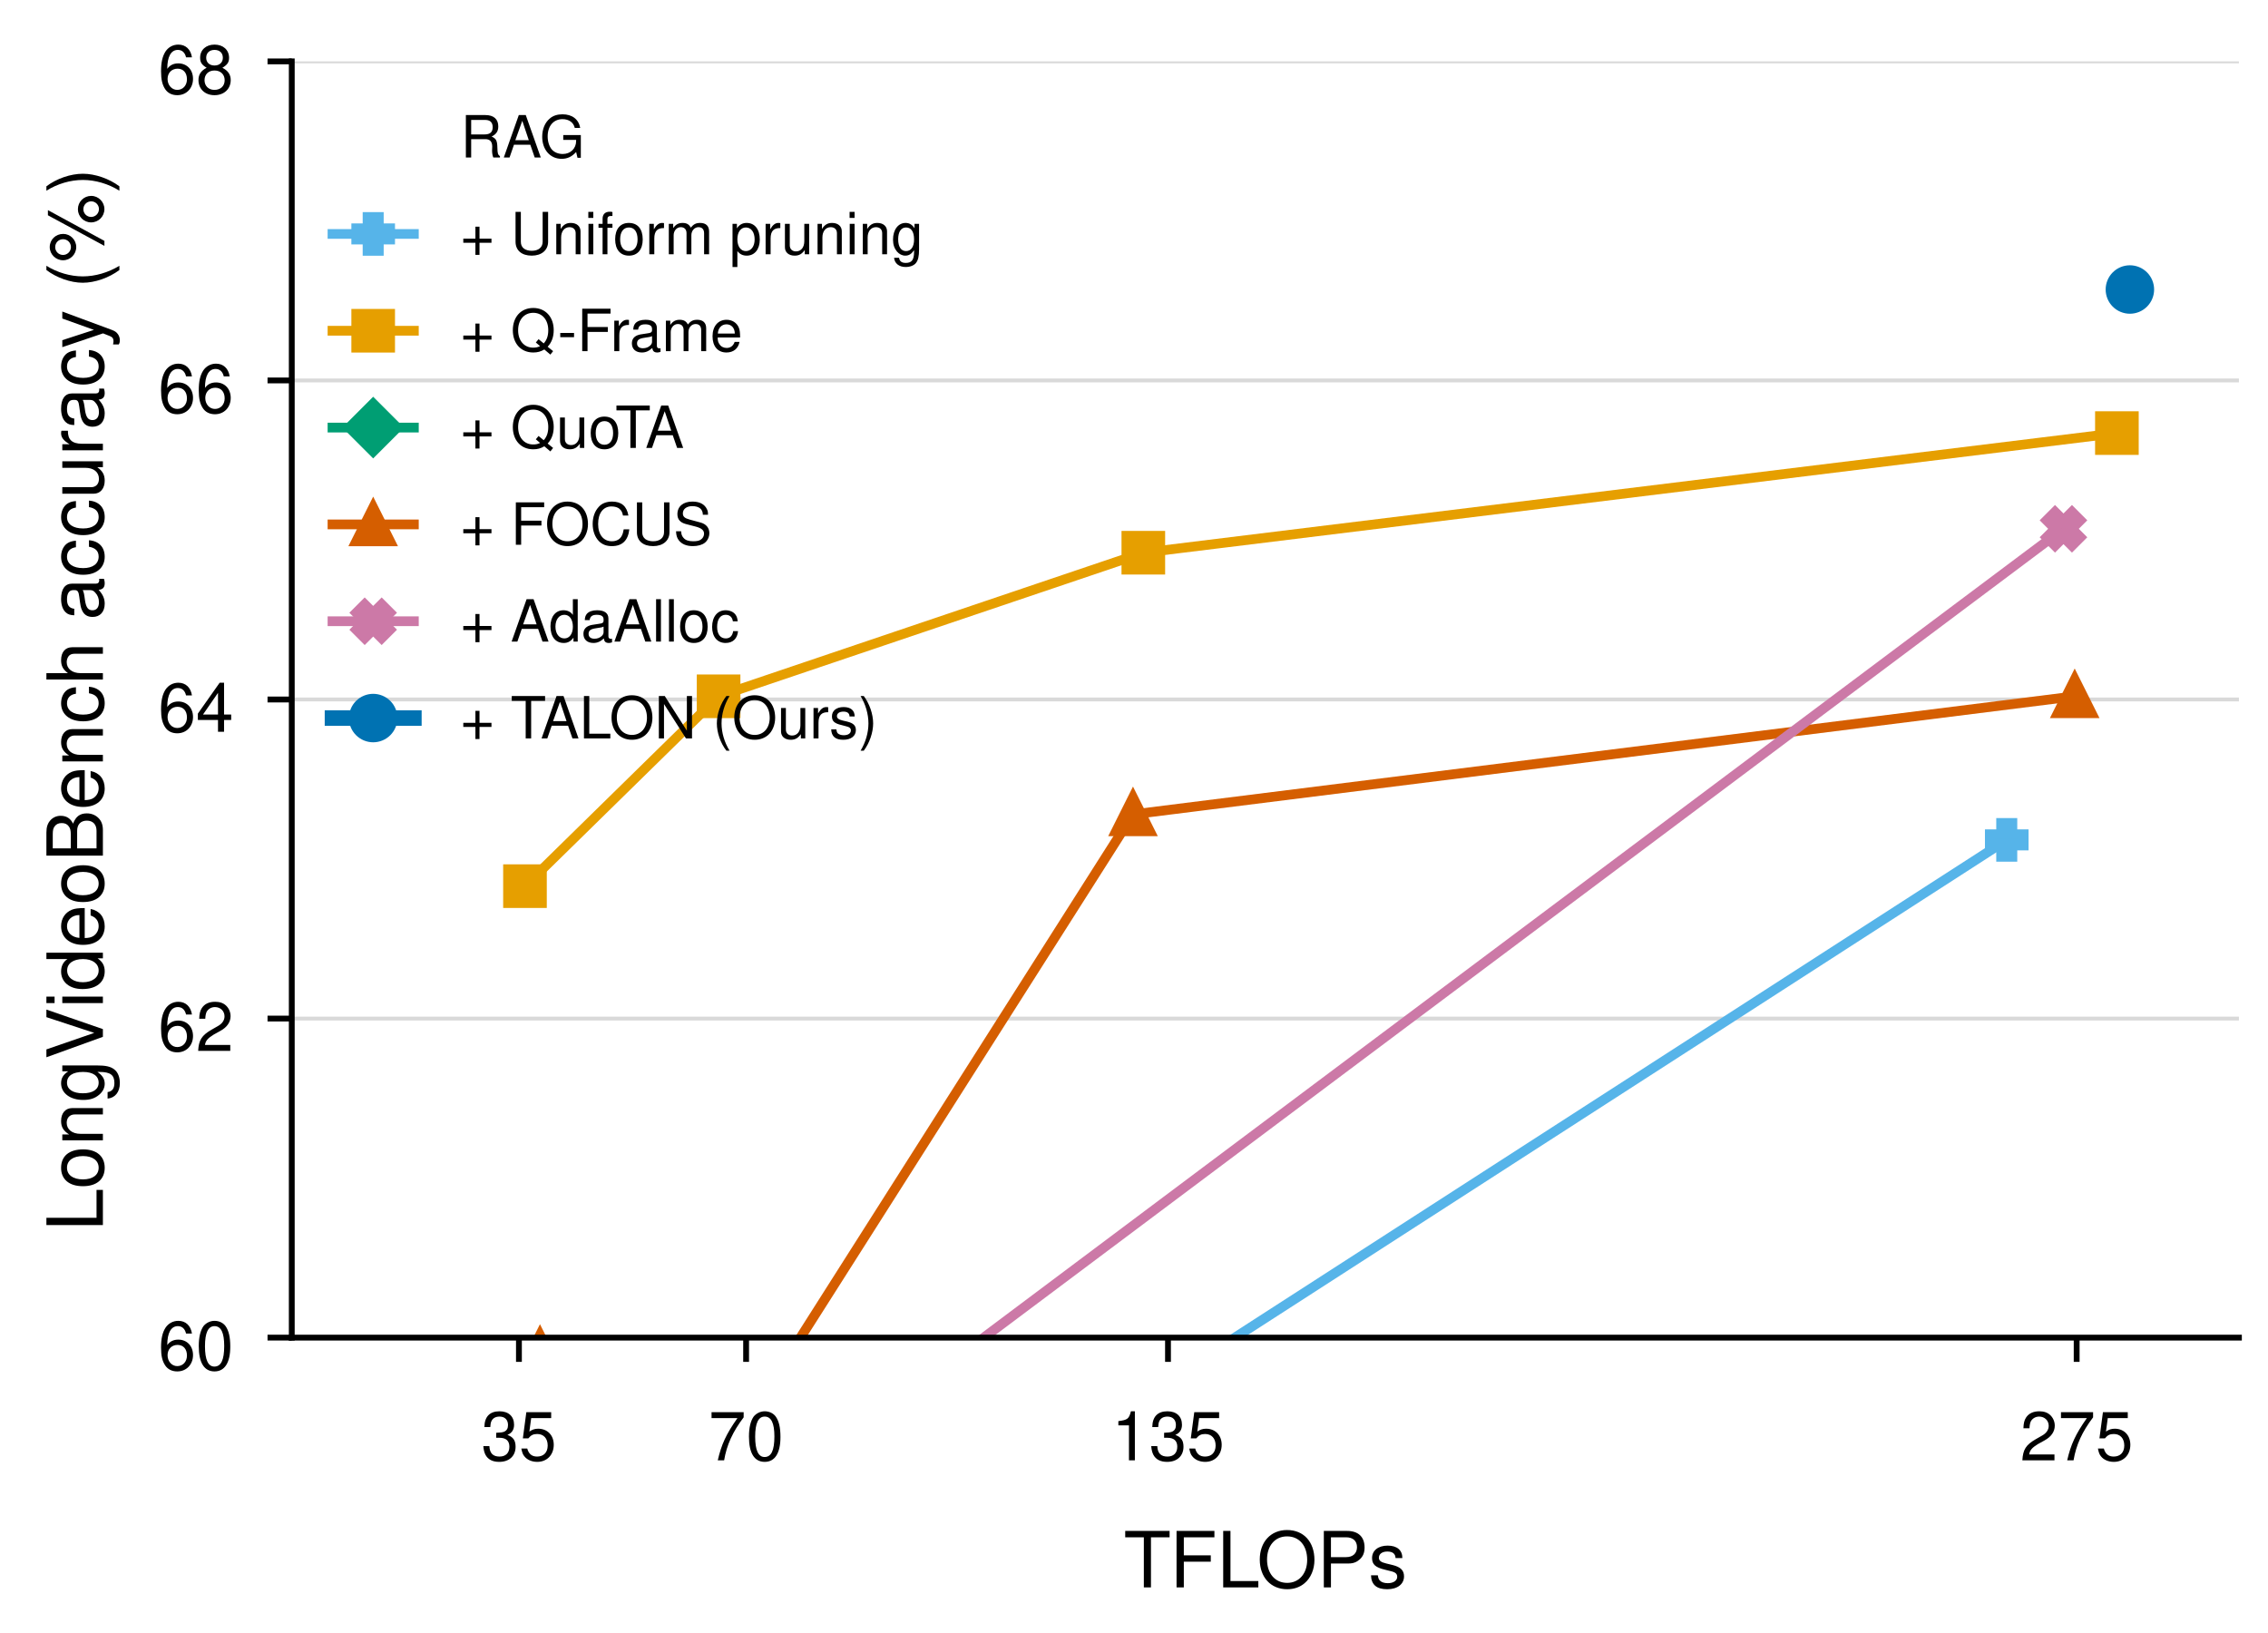
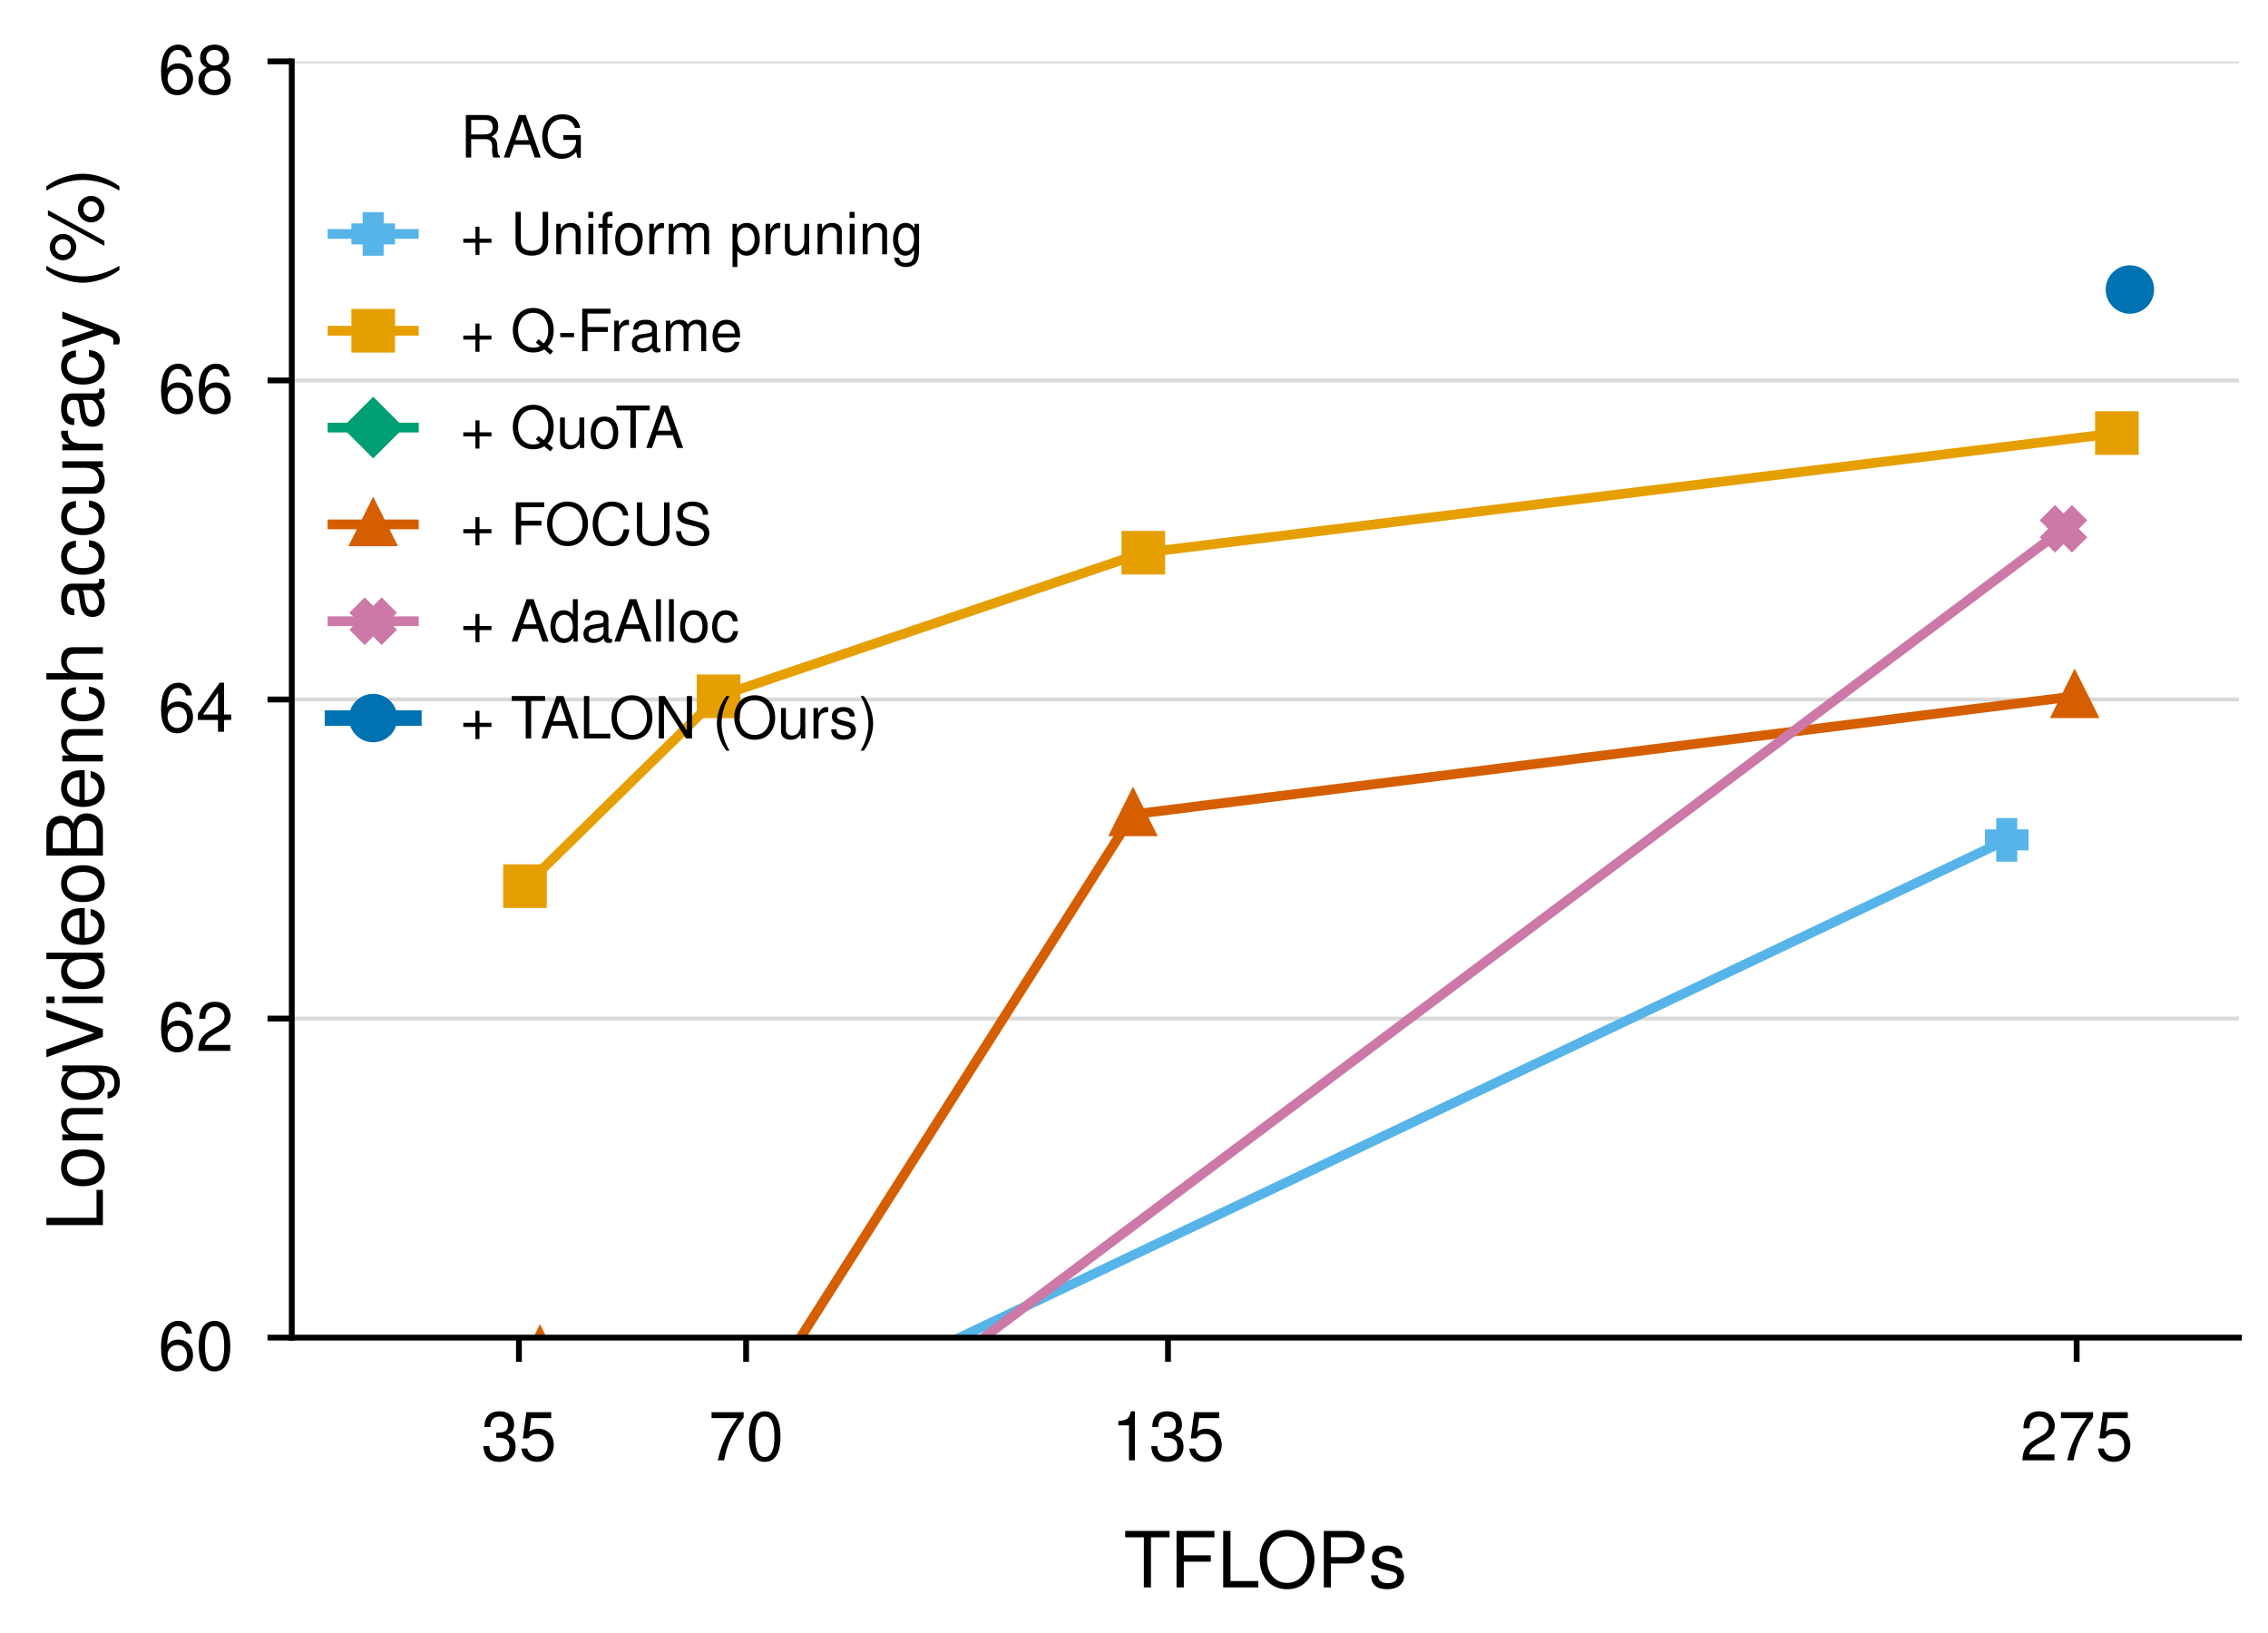
<svg xmlns="http://www.w3.org/2000/svg" xmlns:xlink="http://www.w3.org/1999/xlink" width="234pt" height="168.48pt" viewBox="0 0 234 168.48" version="1.1">
  <defs>
    <style type="text/css">*{stroke-linejoin: round; stroke-linecap: butt}</style>
  </defs>
  <g id="figure_1">
    <g id="patch_1">
      <path d="M 0 168.48  L 234 168.48  L 234 0  L 0 0  z " style="fill: #ffffff" />
    </g>
    <g id="axes_1">
      <g id="patch_2">
        <path d="M 30.103 138.005  L 231 138.005  L 231 6.332  L 30.103 6.332  z " style="fill: #ffffff" />
      </g>
      <g id="matplotlib.axis_1">
        <g id="xtick_1">
          <g id="line2d_1">
            <defs>
-               <path id="m4795b0140d" d="M 0 0  L 0 2.5  " style="stroke: #000000; stroke-width: 0.6" />
+               <path id="ma67cdd458a" d="M 0 0  L 0 2.5  " style="stroke: #000000; stroke-width: 0.6" />
            </defs>
            <g>
-               <use xlink:href="#m4795b0140d" x="53.541" y="138.005" style="stroke: #000000; stroke-width: 0.6" />
+               <use xlink:href="#ma67cdd458a" x="53.541" y="138.005" style="stroke: #000000; stroke-width: 0.6" />
            </g>
          </g>
          <g id="text_1">
            <text style="font-size: 7px; font-family: 'Helvetica Neue', 'Helvetica', 'Arial', 'TeX Gyre Heros', 'Nimbus Sans', 'Liberation Sans', 'DejaVu Sans', sans-serif; text-anchor: middle" x="53.541" y="150.669" transform="rotate(-0 53.54128 150.6688)">35</text>
          </g>
        </g>
        <g id="xtick_2">
          <g id="line2d_2">
            <g>
-               <use xlink:href="#m4795b0140d" x="76.979" y="138.005" style="stroke: #000000; stroke-width: 0.6" />
+               <use xlink:href="#ma67cdd458a" x="76.979" y="138.005" style="stroke: #000000; stroke-width: 0.6" />
            </g>
          </g>
          <g id="text_2">
            <text style="font-size: 7px; font-family: 'Helvetica Neue', 'Helvetica', 'Arial', 'TeX Gyre Heros', 'Nimbus Sans', 'Liberation Sans', 'DejaVu Sans', sans-serif; text-anchor: middle" x="76.979" y="150.669" transform="rotate(-0 76.97919 150.6688)">70</text>
          </g>
        </g>
        <g id="xtick_3">
          <g id="line2d_3">
            <g>
-               <use xlink:href="#m4795b0140d" x="120.507" y="138.005" style="stroke: #000000; stroke-width: 0.6" />
+               <use xlink:href="#ma67cdd458a" x="120.507" y="138.005" style="stroke: #000000; stroke-width: 0.6" />
            </g>
          </g>
          <g id="text_3">
            <text style="font-size: 7px; font-family: 'Helvetica Neue', 'Helvetica', 'Arial', 'TeX Gyre Heros', 'Nimbus Sans', 'Liberation Sans', 'DejaVu Sans', sans-serif; text-anchor: middle" x="120.507" y="150.669" transform="rotate(-0 120.5067 150.6688)">135</text>
          </g>
        </g>
        <g id="xtick_4">
          <g id="line2d_4">
            <g>
-               <use xlink:href="#m4795b0140d" x="214.258" y="138.005" style="stroke: #000000; stroke-width: 0.6" />
+               <use xlink:href="#ma67cdd458a" x="214.258" y="138.005" style="stroke: #000000; stroke-width: 0.6" />
            </g>
          </g>
          <g id="text_4">
            <text style="font-size: 7px; font-family: 'Helvetica Neue', 'Helvetica', 'Arial', 'TeX Gyre Heros', 'Nimbus Sans', 'Liberation Sans', 'DejaVu Sans', sans-serif; text-anchor: middle" x="214.258" y="150.669" transform="rotate(-0 214.2584 150.6688)">275</text>
          </g>
        </g>
        <g id="text_5">
          <text style="font-size: 8px; font-family: 'Helvetica Neue', 'Helvetica', 'Arial', 'TeX Gyre Heros', 'Nimbus Sans', 'Liberation Sans', 'DejaVu Sans', sans-serif; text-anchor: middle" x="130.552" y="163.776" transform="rotate(-0 130.5516 163.7758)">TFLOPs</text>
        </g>
      </g>
      <g id="matplotlib.axis_2">
        <g id="ytick_1">
          <g id="line2d_5">
-             <path d="M 30.103 138.005  L 231 138.005  " clip-path="url(#pa085cff423)" style="fill: none; stroke: #d9d9d9; stroke-width: 0.4; stroke-linecap: square" />
+             <path d="M 30.103 138.005  L 231 138.005  " clip-path="url(#pa4d39ced5e)" style="fill: none; stroke: #d9d9d9; stroke-width: 0.4; stroke-linecap: square" />
          </g>
          <g id="line2d_6">
            <defs>
-               <path id="mb2eb70597b" d="M 0 0  L -2.5 0  " style="stroke: #000000; stroke-width: 0.6" />
+               <path id="m0b807576cc" d="M 0 0  L -2.5 0  " style="stroke: #000000; stroke-width: 0.6" />
            </defs>
            <g>
-               <use xlink:href="#mb2eb70597b" x="30.103" y="138.005" style="stroke: #000000; stroke-width: 0.6" />
+               <use xlink:href="#m0b807576cc" x="30.103" y="138.005" style="stroke: #000000; stroke-width: 0.6" />
            </g>
          </g>
          <g id="text_6">
            <text style="font-size: 7px; font-family: 'Helvetica Neue', 'Helvetica', 'Arial', 'TeX Gyre Heros', 'Nimbus Sans', 'Liberation Sans', 'DejaVu Sans', sans-serif; text-anchor: end" x="24.103" y="141.337" transform="rotate(-0 24.10337 141.3368)">60</text>
          </g>
        </g>
        <g id="ytick_2">
          <g id="line2d_7">
-             <path d="M 30.103 105.087  L 231 105.087  " clip-path="url(#pa085cff423)" style="fill: none; stroke: #d9d9d9; stroke-width: 0.4; stroke-linecap: square" />
+             <path d="M 30.103 105.087  L 231 105.087  " clip-path="url(#pa4d39ced5e)" style="fill: none; stroke: #d9d9d9; stroke-width: 0.4; stroke-linecap: square" />
          </g>
          <g id="line2d_8">
            <g>
-               <use xlink:href="#mb2eb70597b" x="30.103" y="105.087" style="stroke: #000000; stroke-width: 0.6" />
+               <use xlink:href="#m0b807576cc" x="30.103" y="105.087" style="stroke: #000000; stroke-width: 0.6" />
            </g>
          </g>
          <g id="text_7">
            <text style="font-size: 7px; font-family: 'Helvetica Neue', 'Helvetica', 'Arial', 'TeX Gyre Heros', 'Nimbus Sans', 'Liberation Sans', 'DejaVu Sans', sans-serif; text-anchor: end" x="24.103" y="108.419" transform="rotate(-0 24.10337 108.4186)">62</text>
          </g>
        </g>
        <g id="ytick_3">
          <g id="line2d_9">
-             <path d="M 30.103 72.168  L 231 72.168  " clip-path="url(#pa085cff423)" style="fill: none; stroke: #d9d9d9; stroke-width: 0.4; stroke-linecap: square" />
+             <path d="M 30.103 72.168  L 231 72.168  " clip-path="url(#pa4d39ced5e)" style="fill: none; stroke: #d9d9d9; stroke-width: 0.4; stroke-linecap: square" />
          </g>
          <g id="line2d_10">
            <g>
-               <use xlink:href="#mb2eb70597b" x="30.103" y="72.168" style="stroke: #000000; stroke-width: 0.6" />
+               <use xlink:href="#m0b807576cc" x="30.103" y="72.168" style="stroke: #000000; stroke-width: 0.6" />
            </g>
          </g>
          <g id="text_8">
            <text style="font-size: 7px; font-family: 'Helvetica Neue', 'Helvetica', 'Arial', 'TeX Gyre Heros', 'Nimbus Sans', 'Liberation Sans', 'DejaVu Sans', sans-serif; text-anchor: end" x="24.103" y="75.501" transform="rotate(-0 24.10337 75.5005)">64</text>
          </g>
        </g>
        <g id="ytick_4">
          <g id="line2d_11">
-             <path d="M 30.103 39.25  L 231 39.25  " clip-path="url(#pa085cff423)" style="fill: none; stroke: #d9d9d9; stroke-width: 0.4; stroke-linecap: square" />
+             <path d="M 30.103 39.25  L 231 39.25  " clip-path="url(#pa4d39ced5e)" style="fill: none; stroke: #d9d9d9; stroke-width: 0.4; stroke-linecap: square" />
          </g>
          <g id="line2d_12">
            <g>
-               <use xlink:href="#mb2eb70597b" x="30.103" y="39.25" style="stroke: #000000; stroke-width: 0.6" />
+               <use xlink:href="#m0b807576cc" x="30.103" y="39.25" style="stroke: #000000; stroke-width: 0.6" />
            </g>
          </g>
          <g id="text_9">
            <text style="font-size: 7px; font-family: 'Helvetica Neue', 'Helvetica', 'Arial', 'TeX Gyre Heros', 'Nimbus Sans', 'Liberation Sans', 'DejaVu Sans', sans-serif; text-anchor: end" x="24.103" y="42.582" transform="rotate(-0 24.10337 42.58237)">66</text>
          </g>
        </g>
        <g id="ytick_5">
          <g id="line2d_13">
-             <path d="M 30.103 6.332  L 231 6.332  " clip-path="url(#pa085cff423)" style="fill: none; stroke: #d9d9d9; stroke-width: 0.4; stroke-linecap: square" />
+             <path d="M 30.103 6.332  L 231 6.332  " clip-path="url(#pa4d39ced5e)" style="fill: none; stroke: #d9d9d9; stroke-width: 0.4; stroke-linecap: square" />
          </g>
          <g id="line2d_14">
            <g>
-               <use xlink:href="#mb2eb70597b" x="30.103" y="6.332" style="stroke: #000000; stroke-width: 0.6" />
+               <use xlink:href="#m0b807576cc" x="30.103" y="6.332" style="stroke: #000000; stroke-width: 0.6" />
            </g>
          </g>
          <g id="text_10">
            <text style="font-size: 7px; font-family: 'Helvetica Neue', 'Helvetica', 'Arial', 'TeX Gyre Heros', 'Nimbus Sans', 'Liberation Sans', 'DejaVu Sans', sans-serif; text-anchor: end" x="24.103" y="9.664" transform="rotate(-0 24.10337 9.66424)">68</text>
          </g>
        </g>
        <g id="text_11">
          <text style="font-size: 8px; font-family: 'Helvetica Neue', 'Helvetica', 'Arial', 'TeX Gyre Heros', 'Nimbus Sans', 'Liberation Sans', 'DejaVu Sans', sans-serif; text-anchor: middle" x="10.616" y="72.168" transform="rotate(-90 10.61624 72.1685)">LongVideoBench accuracy (%)</text>
        </g>
      </g>
      <g id="line2d_15" />
      <g id="line2d_16">
-         <path d="M 78.581 169.48  L 207.046 86.652  " clip-path="url(#pa085cff423)" style="fill: none; stroke: #56b4e9; stroke-linecap: square" />
-         <defs>
-           <path id="mbf5c1325b9" d="M -0.583 1.75  L 0.583 1.75  L 0.583 0.583  L 1.75 0.583  L 1.75 -0.583  L 0.583 -0.583  L 0.583 -1.75  L -0.583 -1.75  L -0.583 -0.583  L -1.75 -0.583  L -1.75 0.583  L -0.583 0.583  z " style="stroke: #56b4e9; stroke-linejoin: miter" />
-         </defs>
-         <g clip-path="url(#pa085cff423)">
-           <use xlink:href="#mbf5c1325b9" x="46.731" y="190.015" style="fill: #56b4e9; stroke: #56b4e9; stroke-linejoin: miter" />
-           <use xlink:href="#mbf5c1325b9" x="207.046" y="86.652" style="fill: #56b4e9; stroke: #56b4e9; stroke-linejoin: miter" />
+         <path d="M 58.246 169.48  L 67.497 152.983  L 207.046 86.652  " clip-path="url(#pa4d39ced5e)" style="fill: none; stroke: #56b4e9; stroke-linecap: square" />
+         <defs>
+           <path id="m2b4ba1ae7b" d="M -0.583 1.75  L 0.583 1.75  L 0.583 0.583  L 1.75 0.583  L 1.75 -0.583  L 0.583 -0.583  L 0.583 -1.75  L -0.583 -1.75  L -0.583 -0.583  L -1.75 -0.583  L -1.75 0.583  L -0.583 0.583  z " style="stroke: #56b4e9; stroke-linejoin: miter" />
+         </defs>
+         <g clip-path="url(#pa4d39ced5e)">
+           <use xlink:href="#m2b4ba1ae7b" x="46.731" y="190.015" style="fill: #56b4e9; stroke: #56b4e9; stroke-linejoin: miter" />
+           <use xlink:href="#m2b4ba1ae7b" x="67.497" y="152.983" style="fill: #56b4e9; stroke: #56b4e9; stroke-linejoin: miter" />
+           <use xlink:href="#m2b4ba1ae7b" x="207.046" y="86.652" style="fill: #56b4e9; stroke: #56b4e9; stroke-linejoin: miter" />
        </g>
      </g>
      <g id="line2d_17">
-         <path d="M 54.164 91.426  L 74.14 71.839  L 117.962 57.026  L 218.41 44.682  " clip-path="url(#pa085cff423)" style="fill: none; stroke: #e69f00; stroke-linecap: square" />
-         <defs>
-           <path id="m5d110768fe" d="M -1.75 1.75  L 1.75 1.75  L 1.75 -1.75  L -1.75 -1.75  z " style="stroke: #e69f00; stroke-linejoin: miter" />
-         </defs>
-         <g clip-path="url(#pa085cff423)">
-           <use xlink:href="#m5d110768fe" x="54.164" y="91.426" style="fill: #e69f00; stroke: #e69f00; stroke-linejoin: miter" />
-           <use xlink:href="#m5d110768fe" x="74.14" y="71.839" style="fill: #e69f00; stroke: #e69f00; stroke-linejoin: miter" />
-           <use xlink:href="#m5d110768fe" x="117.962" y="57.026" style="fill: #e69f00; stroke: #e69f00; stroke-linejoin: miter" />
-           <use xlink:href="#m5d110768fe" x="218.41" y="44.682" style="fill: #e69f00; stroke: #e69f00; stroke-linejoin: miter" />
+         <path d="M 54.164 91.426  L 74.14 71.839  L 117.962 57.026  L 218.41 44.682  " clip-path="url(#pa4d39ced5e)" style="fill: none; stroke: #e69f00; stroke-linecap: square" />
+         <defs>
+           <path id="me8b4474890" d="M -1.75 1.75  L 1.75 1.75  L 1.75 -1.75  L -1.75 -1.75  z " style="stroke: #e69f00; stroke-linejoin: miter" />
+         </defs>
+         <g clip-path="url(#pa4d39ced5e)">
+           <use xlink:href="#me8b4474890" x="54.164" y="91.426" style="fill: #e69f00; stroke: #e69f00; stroke-linejoin: miter" />
+           <use xlink:href="#me8b4474890" x="74.14" y="71.839" style="fill: #e69f00; stroke: #e69f00; stroke-linejoin: miter" />
+           <use xlink:href="#me8b4474890" x="117.962" y="57.026" style="fill: #e69f00; stroke: #e69f00; stroke-linejoin: miter" />
+           <use xlink:href="#me8b4474890" x="218.41" y="44.682" style="fill: #e69f00; stroke: #e69f00; stroke-linejoin: miter" />
        </g>
      </g>
      <g id="line2d_18">
-         <path clip-path="url(#pa085cff423)" style="fill: none; stroke: #009e73; stroke-linecap: square" />
-         <defs>
-           <path id="m7921e84688" d="M -0 2.475  L 2.475 0  L 0 -2.475  L -2.475 -0  z " style="stroke: #009e73; stroke-linejoin: miter" />
-         </defs>
-         <g clip-path="url(#pa085cff423)">
-           <use xlink:href="#m7921e84688" x="1273.652" y="28.717" style="fill: #009e73; stroke: #009e73; stroke-linejoin: miter" />
+         <path clip-path="url(#pa4d39ced5e)" style="fill: none; stroke: #009e73; stroke-linecap: square" />
+         <defs>
+           <path id="ma6b3b12c6b" d="M -0 2.475  L 2.475 0  L 0 -2.475  L -2.475 -0  z " style="stroke: #009e73; stroke-linejoin: miter" />
+         </defs>
+         <g clip-path="url(#pa4d39ced5e)">
+           <use xlink:href="#ma6b3b12c6b" x="1273.652" y="28.717" style="fill: #009e73; stroke: #009e73; stroke-linejoin: miter" />
        </g>
      </g>
      <g id="line2d_19">
-         <path d="M 55.711 139.486  L 73.798 151.83  L 116.897 84.019  L 214.057 71.839  " clip-path="url(#pa085cff423)" style="fill: none; stroke: #d55e00; stroke-linecap: square" />
-         <defs>
-           <path id="medc5fc3d1f" d="M 0 -1.75  L -1.75 1.75  L 1.75 1.75  z " style="stroke: #d55e00; stroke-linejoin: miter" />
-         </defs>
-         <g clip-path="url(#pa085cff423)">
-           <use xlink:href="#medc5fc3d1f" x="55.711" y="139.486" style="fill: #d55e00; stroke: #d55e00; stroke-linejoin: miter" />
-           <use xlink:href="#medc5fc3d1f" x="73.798" y="151.83" style="fill: #d55e00; stroke: #d55e00; stroke-linejoin: miter" />
-           <use xlink:href="#medc5fc3d1f" x="116.897" y="84.019" style="fill: #d55e00; stroke: #d55e00; stroke-linejoin: miter" />
-           <use xlink:href="#medc5fc3d1f" x="214.057" y="71.839" style="fill: #d55e00; stroke: #d55e00; stroke-linejoin: miter" />
+         <path d="M 55.711 139.486  L 73.798 151.83  L 116.897 84.019  L 214.057 71.839  " clip-path="url(#pa4d39ced5e)" style="fill: none; stroke: #d55e00; stroke-linecap: square" />
+         <defs>
+           <path id="mdb2f399cda" d="M 0 -1.75  L -1.75 1.75  L 1.75 1.75  z " style="stroke: #d55e00; stroke-linejoin: miter" />
+         </defs>
+         <g clip-path="url(#pa4d39ced5e)">
+           <use xlink:href="#mdb2f399cda" x="55.711" y="139.486" style="fill: #d55e00; stroke: #d55e00; stroke-linejoin: miter" />
+           <use xlink:href="#mdb2f399cda" x="73.798" y="151.83" style="fill: #d55e00; stroke: #d55e00; stroke-linejoin: miter" />
+           <use xlink:href="#mdb2f399cda" x="116.897" y="84.019" style="fill: #d55e00; stroke: #d55e00; stroke-linejoin: miter" />
+           <use xlink:href="#mdb2f399cda" x="214.057" y="71.839" style="fill: #d55e00; stroke: #d55e00; stroke-linejoin: miter" />
        </g>
      </g>
      <g id="line2d_20">
-         <path d="M 76.443 156.768  L 212.899 54.557  " clip-path="url(#pa085cff423)" style="fill: none; stroke: #cc79a7; stroke-linecap: square" />
-         <defs>
-           <path id="m831b051a73" d="M -0.875 1.75  L 0 0.875  L 0.875 1.75  L 1.75 0.875  L 0.875 0  L 1.75 -0.875  L 0.875 -1.75  L 0 -0.875  L -0.875 -1.75  L -1.75 -0.875  L -0.875 0  L -1.75 0.875  z " style="stroke: #cc79a7; stroke-linejoin: miter" />
-         </defs>
-         <g clip-path="url(#pa085cff423)">
-           <use xlink:href="#m831b051a73" x="76.443" y="156.768" style="fill: #cc79a7; stroke: #cc79a7; stroke-linejoin: miter" />
-           <use xlink:href="#m831b051a73" x="212.899" y="54.557" style="fill: #cc79a7; stroke: #cc79a7; stroke-linejoin: miter" />
+         <path d="M 76.443 156.768  L 212.899 54.557  " clip-path="url(#pa4d39ced5e)" style="fill: none; stroke: #cc79a7; stroke-linecap: square" />
+         <defs>
+           <path id="m0e697b0cf1" d="M -0.875 1.75  L 0 0.875  L 0.875 1.75  L 1.75 0.875  L 0.875 0  L 1.75 -0.875  L 0.875 -1.75  L 0 -0.875  L -0.875 -1.75  L -1.75 -0.875  L -0.875 0  L -1.75 0.875  z " style="stroke: #cc79a7; stroke-linejoin: miter" />
+         </defs>
+         <g clip-path="url(#pa4d39ced5e)">
+           <use xlink:href="#m0e697b0cf1" x="76.443" y="156.768" style="fill: #cc79a7; stroke: #cc79a7; stroke-linejoin: miter" />
+           <use xlink:href="#m0e697b0cf1" x="212.899" y="54.557" style="fill: #cc79a7; stroke: #cc79a7; stroke-linejoin: miter" />
        </g>
      </g>
      <g id="patch_3">
        <path d="M 30.103 138.005  L 30.103 6.332  " style="fill: none; stroke: #000000; stroke-width: 0.6; stroke-linejoin: miter; stroke-linecap: square" />
      </g>
      <g id="patch_4">
        <path d="M 30.103 138.005  L 231 138.005  " style="fill: none; stroke: #000000; stroke-width: 0.6; stroke-linejoin: miter; stroke-linecap: square" />
      </g>
      <g id="line2d_21">
-         <path d="M 219.75 29.869  " clip-path="url(#pa085cff423)" style="fill: none; stroke: #0072b2; stroke-width: 1.6; stroke-linecap: square" />
-         <defs>
-           <path id="m0ad5868bd1" d="M 0 2  C 0.53 2 1.039 1.789 1.414 1.414  C 1.789 1.039 2 0.53 2 0  C 2 -0.53 1.789 -1.039 1.414 -1.414  C 1.039 -1.789 0.53 -2 0 -2  C -0.53 -2 -1.039 -1.789 -1.414 -1.414  C -1.789 -1.039 -2 -0.53 -2 0  C -2 0.53 -1.789 1.039 -1.414 1.414  C -1.039 1.789 -0.53 2 0 2  z " style="stroke: #0072b2" />
-         </defs>
-         <g clip-path="url(#pa085cff423)">
-           <use xlink:href="#m0ad5868bd1" x="219.75" y="29.869" style="fill: #0072b2; stroke: #0072b2" />
+         <path d="M 219.75 29.869  " clip-path="url(#pa4d39ced5e)" style="fill: none; stroke: #0072b2; stroke-width: 1.6; stroke-linecap: square" />
+         <defs>
+           <path id="m912f3614a7" d="M 0 2  C 0.53 2 1.039 1.789 1.414 1.414  C 1.789 1.039 2 0.53 2 0  C 2 -0.53 1.789 -1.039 1.414 -1.414  C 1.039 -1.789 0.53 -2 0 -2  C -0.53 -2 -1.039 -1.789 -1.414 -1.414  C -1.789 -1.039 -2 -0.53 -2 0  C -2 0.53 -1.789 1.039 -1.414 1.414  C -1.039 1.789 -0.53 2 0 2  z " style="stroke: #0072b2" />
+         </defs>
+         <g clip-path="url(#pa4d39ced5e)">
+           <use xlink:href="#m912f3614a7" x="219.75" y="29.869" style="fill: #0072b2; stroke: #0072b2" />
        </g>
      </g>
      <g id="legend_1">
        <g id="line2d_22" />
        <g id="text_12">
          <text style="font-size: 6px; font-family: 'Helvetica Neue', 'Helvetica', 'Arial', 'TeX Gyre Heros', 'Nimbus Sans', 'Liberation Sans', 'DejaVu Sans', sans-serif; text-anchor: start" x="47.503" y="16.244" transform="rotate(-0 47.50337 16.24424)">RAG</text>
        </g>
        <g id="line2d_23">
          <path d="M 34.303 24.134  L 38.503 24.134  L 42.703 24.134  " style="fill: none; stroke: #56b4e9; stroke-linecap: square" />
          <g>
-             <use xlink:href="#mbf5c1325b9" x="38.503" y="24.134" style="fill: #56b4e9; stroke: #56b4e9; stroke-linejoin: miter" />
+             <use xlink:href="#m2b4ba1ae7b" x="38.503" y="24.134" style="fill: #56b4e9; stroke: #56b4e9; stroke-linejoin: miter" />
          </g>
        </g>
        <g id="text_13">
          <text style="font-size: 6px; font-family: 'Helvetica Neue', 'Helvetica', 'Arial', 'TeX Gyre Heros', 'Nimbus Sans', 'Liberation Sans', 'DejaVu Sans', sans-serif; text-anchor: start" x="47.503" y="26.234" transform="rotate(-0 47.50337 26.23424)">+ Uniform pruning</text>
        </g>
        <g id="line2d_24">
          <path d="M 34.303 34.124  L 38.503 34.124  L 42.703 34.124  " style="fill: none; stroke: #e69f00; stroke-linecap: square" />
          <g>
-             <use xlink:href="#m5d110768fe" x="38.503" y="34.124" style="fill: #e69f00; stroke: #e69f00; stroke-linejoin: miter" />
+             <use xlink:href="#me8b4474890" x="38.503" y="34.124" style="fill: #e69f00; stroke: #e69f00; stroke-linejoin: miter" />
          </g>
        </g>
        <g id="text_14">
          <text style="font-size: 6px; font-family: 'Helvetica Neue', 'Helvetica', 'Arial', 'TeX Gyre Heros', 'Nimbus Sans', 'Liberation Sans', 'DejaVu Sans', sans-serif; text-anchor: start" x="47.503" y="36.224" transform="rotate(-0 47.50337 36.22424)">+ Q-Frame</text>
        </g>
        <g id="line2d_25">
          <path d="M 34.303 44.114  L 38.503 44.114  L 42.703 44.114  " style="fill: none; stroke: #009e73; stroke-linecap: square" />
          <g>
-             <use xlink:href="#m7921e84688" x="38.503" y="44.114" style="fill: #009e73; stroke: #009e73; stroke-linejoin: miter" />
+             <use xlink:href="#ma6b3b12c6b" x="38.503" y="44.114" style="fill: #009e73; stroke: #009e73; stroke-linejoin: miter" />
          </g>
        </g>
        <g id="text_15">
          <text style="font-size: 6px; font-family: 'Helvetica Neue', 'Helvetica', 'Arial', 'TeX Gyre Heros', 'Nimbus Sans', 'Liberation Sans', 'DejaVu Sans', sans-serif; text-anchor: start" x="47.503" y="46.214" transform="rotate(-0 47.50337 46.21424)">+ QuoTA</text>
        </g>
        <g id="line2d_26">
          <path d="M 34.303 54.104  L 38.503 54.104  L 42.703 54.104  " style="fill: none; stroke: #d55e00; stroke-linecap: square" />
          <g>
-             <use xlink:href="#medc5fc3d1f" x="38.503" y="54.104" style="fill: #d55e00; stroke: #d55e00; stroke-linejoin: miter" />
+             <use xlink:href="#mdb2f399cda" x="38.503" y="54.104" style="fill: #d55e00; stroke: #d55e00; stroke-linejoin: miter" />
          </g>
        </g>
        <g id="text_16">
          <text style="font-size: 6px; font-family: 'Helvetica Neue', 'Helvetica', 'Arial', 'TeX Gyre Heros', 'Nimbus Sans', 'Liberation Sans', 'DejaVu Sans', sans-serif; text-anchor: start" x="47.503" y="56.204" transform="rotate(-0 47.50337 56.20424)">+ FOCUS</text>
        </g>
        <g id="line2d_27">
          <path d="M 34.303 64.094  L 38.503 64.094  L 42.703 64.094  " style="fill: none; stroke: #cc79a7; stroke-linecap: square" />
          <g>
-             <use xlink:href="#m831b051a73" x="38.503" y="64.094" style="fill: #cc79a7; stroke: #cc79a7; stroke-linejoin: miter" />
+             <use xlink:href="#m0e697b0cf1" x="38.503" y="64.094" style="fill: #cc79a7; stroke: #cc79a7; stroke-linejoin: miter" />
          </g>
        </g>
        <g id="text_17">
          <text style="font-size: 6px; font-family: 'Helvetica Neue', 'Helvetica', 'Arial', 'TeX Gyre Heros', 'Nimbus Sans', 'Liberation Sans', 'DejaVu Sans', sans-serif; text-anchor: start" x="47.503" y="66.194" transform="rotate(-0 47.50337 66.19424)">+ AdaAlloc</text>
        </g>
        <g id="line2d_28">
          <path d="M 34.303 74.084  L 38.503 74.084  L 42.703 74.084  " style="fill: none; stroke: #0072b2; stroke-width: 1.6; stroke-linecap: square" />
          <g>
-             <use xlink:href="#m0ad5868bd1" x="38.503" y="74.084" style="fill: #0072b2; stroke: #0072b2" />
+             <use xlink:href="#m912f3614a7" x="38.503" y="74.084" style="fill: #0072b2; stroke: #0072b2" />
          </g>
        </g>
        <g id="text_18">
          <text style="font-size: 6px; font-family: 'Helvetica Neue', 'Helvetica', 'Arial', 'TeX Gyre Heros', 'Nimbus Sans', 'Liberation Sans', 'DejaVu Sans', sans-serif; text-anchor: start" x="47.503" y="76.184" transform="rotate(-0 47.50337 76.18424)">+ TALON (Ours)</text>
        </g>
      </g>
    </g>
  </g>
  <defs>
-     <clipPath id="pa085cff423">
+     <clipPath id="pa4d39ced5e">
      <rect x="30.103" y="6.332" width="200.896" height="131.673" />
    </clipPath>
  </defs>
</svg>
